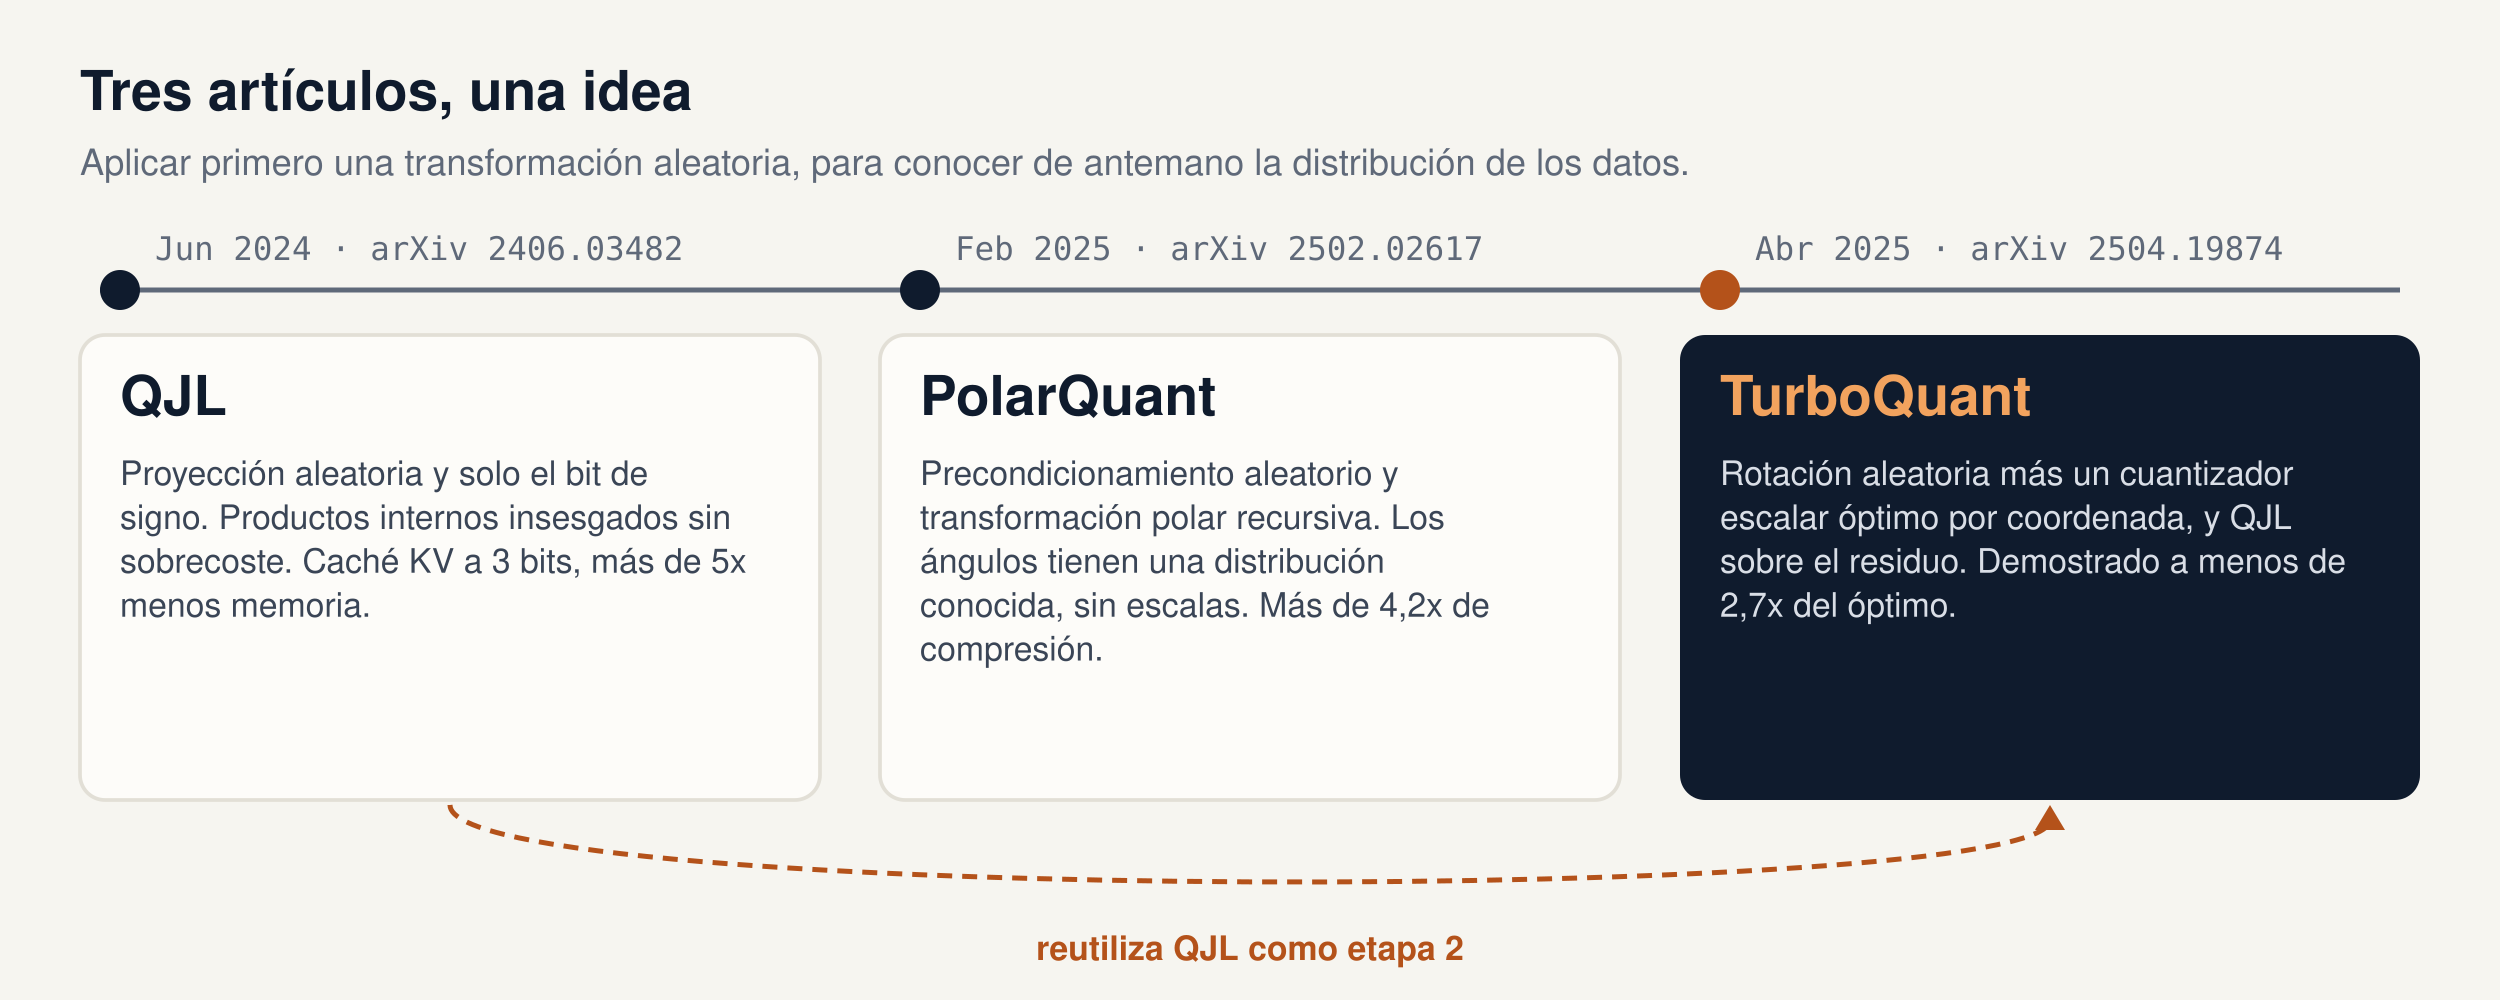
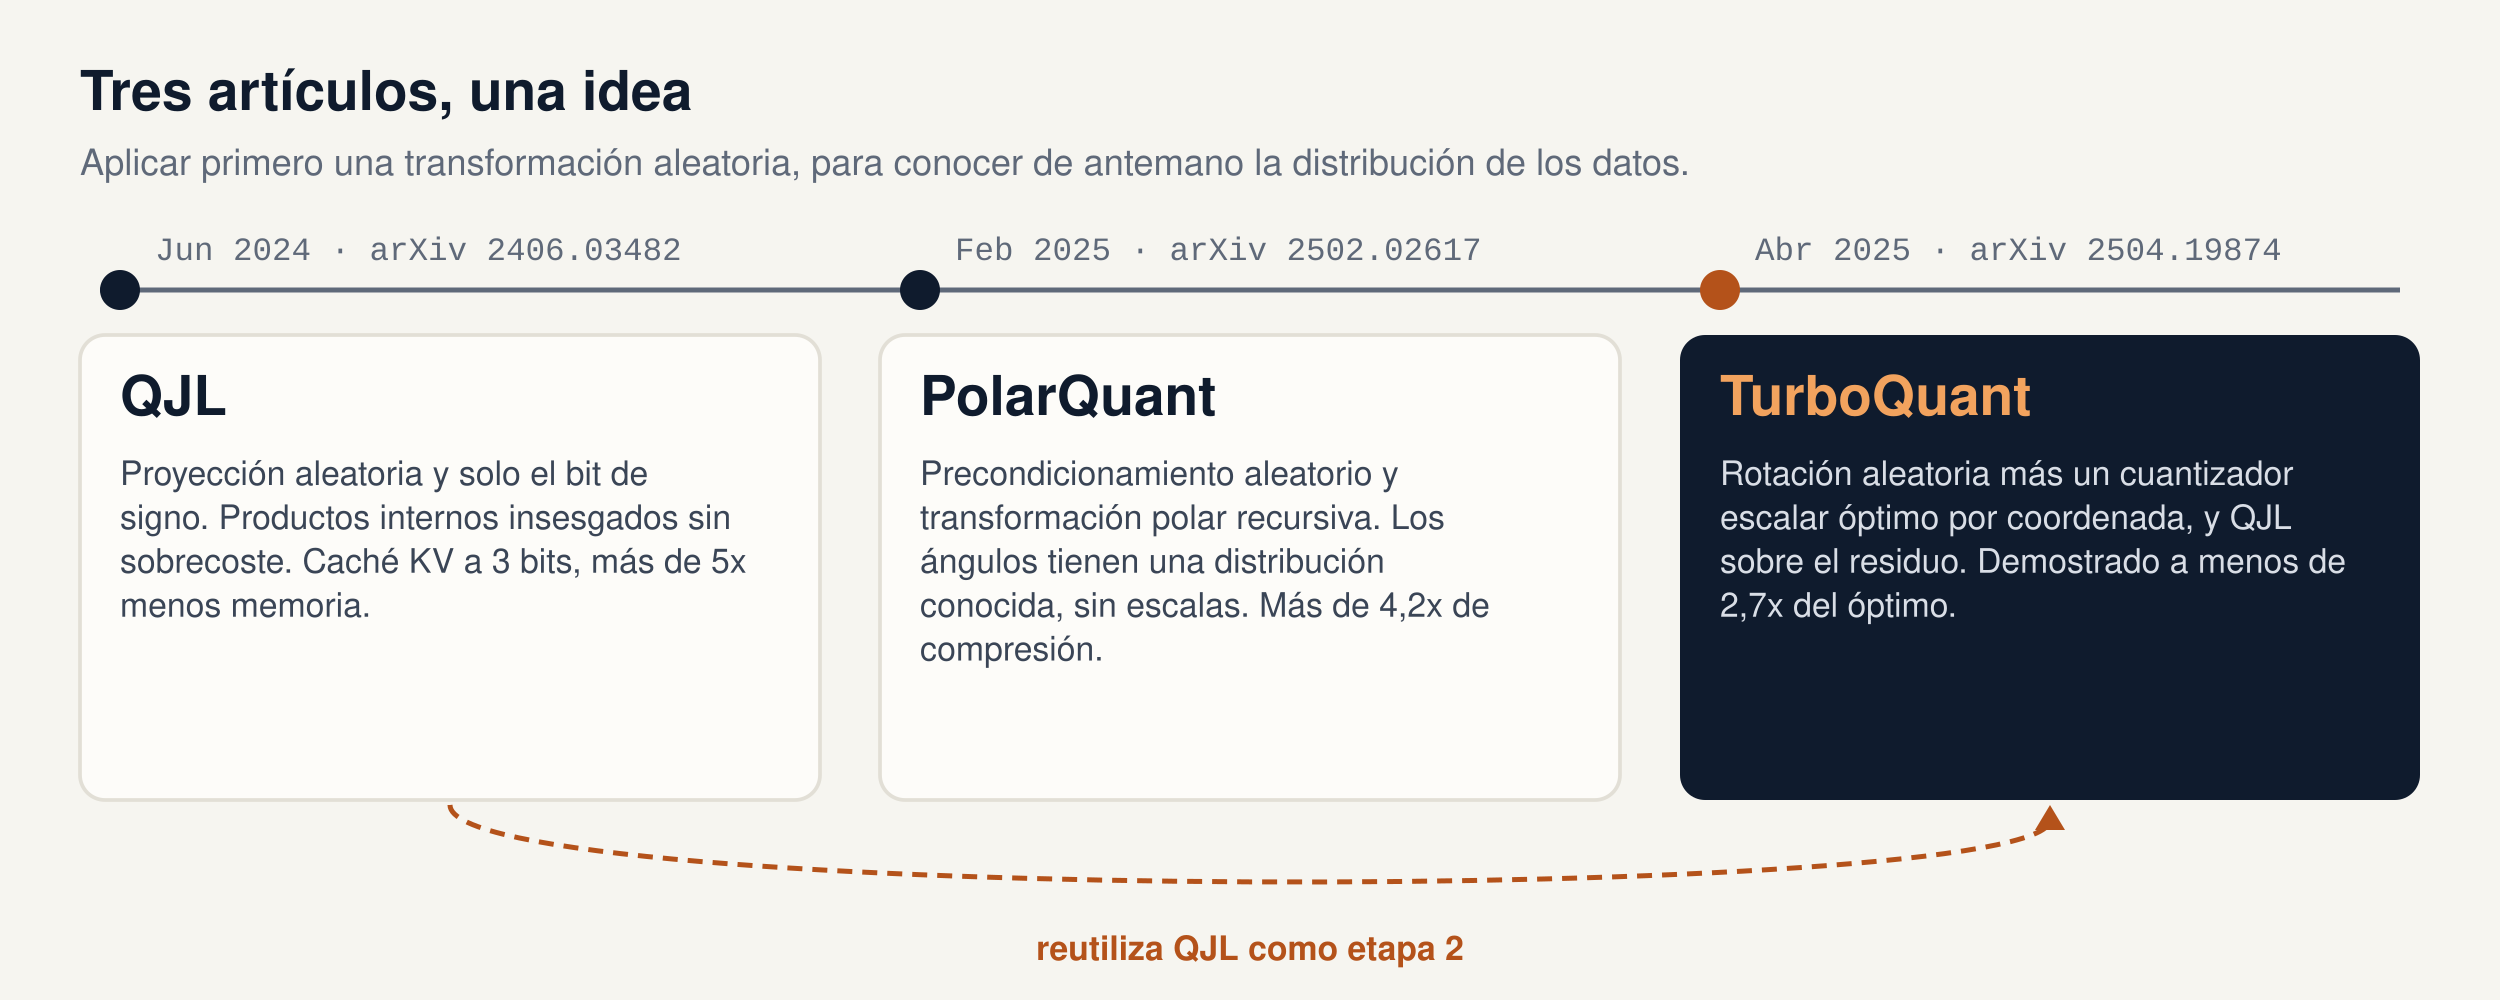
<svg xmlns="http://www.w3.org/2000/svg" viewBox="0 0 1000 400" width="1000" height="400" role="img" aria-label="Tres artículos, una idea">
  <defs>
    <marker id="arr" viewBox="0 0 10 10" refX="8" refY="5" markerWidth="7" markerHeight="7" orient="auto-start-reverse">
      <path d="M0,0 L10,5 L0,10 z" fill="context-stroke" />
    </marker>
  </defs>
  <rect x="0.0" y="0.0" width="1000.0" height="400.0" rx="0" fill="#F6F5F0" />
  <text x="32.0" y="44.0" font-family="IBM Plex Sans, Segoe UI, Helvetica, Arial, sans-serif" font-size="22" font-weight="600" fill="#0F1B2D" text-anchor="start">Tres artículos, una idea</text>
  <text x="32.0" y="70.0" font-family="IBM Plex Sans, Segoe UI, Helvetica, Arial, sans-serif" font-size="14.5" font-weight="400" fill="#5F6979" text-anchor="start">Aplicar primero una transformación aleatoria, para conocer de antemano la distribución de los datos.</text>
  <line x1="40.0" y1="116.0" x2="960.0" y2="116.0" stroke="#5F6979" stroke-width="2" />
  <circle cx="48.0" cy="116.0" r="8" fill="#0F1B2D" />
-   <text x="62.0" y="104.0" font-family="JetBrains Mono, Consolas, Menlo, monospace" font-size="13" font-weight="400" fill="#5F6979" text-anchor="start">Jun 2024 · arXiv 2406.03482</text>
+   <text x="62.0" y="104.0" font-family="Consolas, Courier New, Menlo, monospace" font-size="13" font-weight="400" fill="#5F6979" text-anchor="start">Jun 2024 · arXiv 2406.03482</text>
  <rect x="32.0" y="134.0" width="296.0" height="186.0" rx="10" fill="#FDFCF9" stroke="#E2DFD6" stroke-width="1.5" />
  <text x="48.0" y="166.0" font-family="IBM Plex Sans, Segoe UI, Helvetica, Arial, sans-serif" font-size="22" font-weight="700" fill="#0F1B2D" text-anchor="start">QJL</text>
  <text x="48.0" y="194.0" font-family="IBM Plex Sans, Segoe UI, Helvetica, Arial, sans-serif" font-size="13.5" font-weight="400" fill="#3A4556" text-anchor="start">Proyección aleatoria y solo el bit de</text>
  <text x="48.0" y="211.6" font-family="IBM Plex Sans, Segoe UI, Helvetica, Arial, sans-serif" font-size="13.5" font-weight="400" fill="#3A4556" text-anchor="start">signo. Productos internos insesgados sin</text>
  <text x="48.0" y="229.1" font-family="IBM Plex Sans, Segoe UI, Helvetica, Arial, sans-serif" font-size="13.5" font-weight="400" fill="#3A4556" text-anchor="start">sobrecoste. Caché KV a 3 bits, más de 5x</text>
  <text x="48.0" y="246.7" font-family="IBM Plex Sans, Segoe UI, Helvetica, Arial, sans-serif" font-size="13.5" font-weight="400" fill="#3A4556" text-anchor="start">menos memoria.</text>
  <circle cx="368.0" cy="116.0" r="8" fill="#0F1B2D" />
-   <text x="382.0" y="104.0" font-family="JetBrains Mono, Consolas, Menlo, monospace" font-size="13" font-weight="400" fill="#5F6979" text-anchor="start">Feb 2025 · arXiv 2502.02617</text>
+   <text x="382.0" y="104.0" font-family="Consolas, Courier New, Menlo, monospace" font-size="13" font-weight="400" fill="#5F6979" text-anchor="start">Feb 2025 · arXiv 2502.02617</text>
  <rect x="352.0" y="134.0" width="296.0" height="186.0" rx="10" fill="#FDFCF9" stroke="#E2DFD6" stroke-width="1.5" />
  <text x="368.0" y="166.0" font-family="IBM Plex Sans, Segoe UI, Helvetica, Arial, sans-serif" font-size="22" font-weight="700" fill="#0F1B2D" text-anchor="start">PolarQuant</text>
  <text x="368.0" y="194.0" font-family="IBM Plex Sans, Segoe UI, Helvetica, Arial, sans-serif" font-size="13.5" font-weight="400" fill="#3A4556" text-anchor="start">Precondicionamiento aleatorio y</text>
  <text x="368.0" y="211.6" font-family="IBM Plex Sans, Segoe UI, Helvetica, Arial, sans-serif" font-size="13.5" font-weight="400" fill="#3A4556" text-anchor="start">transformación polar recursiva. Los</text>
  <text x="368.0" y="229.1" font-family="IBM Plex Sans, Segoe UI, Helvetica, Arial, sans-serif" font-size="13.5" font-weight="400" fill="#3A4556" text-anchor="start">ángulos tienen una distribución</text>
  <text x="368.0" y="246.7" font-family="IBM Plex Sans, Segoe UI, Helvetica, Arial, sans-serif" font-size="13.5" font-weight="400" fill="#3A4556" text-anchor="start">conocida, sin escalas. Más de 4,2x de</text>
  <text x="368.0" y="264.2" font-family="IBM Plex Sans, Segoe UI, Helvetica, Arial, sans-serif" font-size="13.5" font-weight="400" fill="#3A4556" text-anchor="start">compresión.</text>
  <circle cx="688.0" cy="116.0" r="8" fill="#B4521A" />
-   <text x="702.0" y="104.0" font-family="JetBrains Mono, Consolas, Menlo, monospace" font-size="13" font-weight="400" fill="#5F6979" text-anchor="start">Abr 2025 · arXiv 2504.19874</text>
+   <text x="702.0" y="104.0" font-family="Consolas, Courier New, Menlo, monospace" font-size="13" font-weight="400" fill="#5F6979" text-anchor="start">Abr 2025 · arXiv 2504.19874</text>
  <rect x="672.0" y="134.0" width="296.0" height="186.0" rx="10" fill="#0F1B2D" />
  <text x="688.0" y="166.0" font-family="IBM Plex Sans, Segoe UI, Helvetica, Arial, sans-serif" font-size="22" font-weight="700" fill="#F2A35E" text-anchor="start">TurboQuant</text>
  <text x="688.0" y="194.0" font-family="IBM Plex Sans, Segoe UI, Helvetica, Arial, sans-serif" font-size="13.5" font-weight="400" fill="#D9DEE6" text-anchor="start">Rotación aleatoria más un cuantizador</text>
  <text x="688.0" y="211.6" font-family="IBM Plex Sans, Segoe UI, Helvetica, Arial, sans-serif" font-size="13.5" font-weight="400" fill="#D9DEE6" text-anchor="start">escalar óptimo por coordenada, y QJL</text>
  <text x="688.0" y="229.1" font-family="IBM Plex Sans, Segoe UI, Helvetica, Arial, sans-serif" font-size="13.5" font-weight="400" fill="#D9DEE6" text-anchor="start">sobre el residuo. Demostrado a menos de</text>
  <text x="688.0" y="246.7" font-family="IBM Plex Sans, Segoe UI, Helvetica, Arial, sans-serif" font-size="13.5" font-weight="400" fill="#D9DEE6" text-anchor="start">2,7x del óptimo.</text>
  <path d="M180,322 C180,362 820,362 820,328" stroke="#B4521A" fill="none" stroke-width="2" stroke-dasharray="6 4" />
  <polygon points="814,332 820,322 826,332" fill="#B4521A" />
  <text x="500.0" y="384.0" font-family="IBM Plex Sans, Segoe UI, Helvetica, Arial, sans-serif" font-size="13.5" font-weight="600" fill="#B4521A" text-anchor="middle">reutiliza QJL como etapa 2</text>
</svg>
